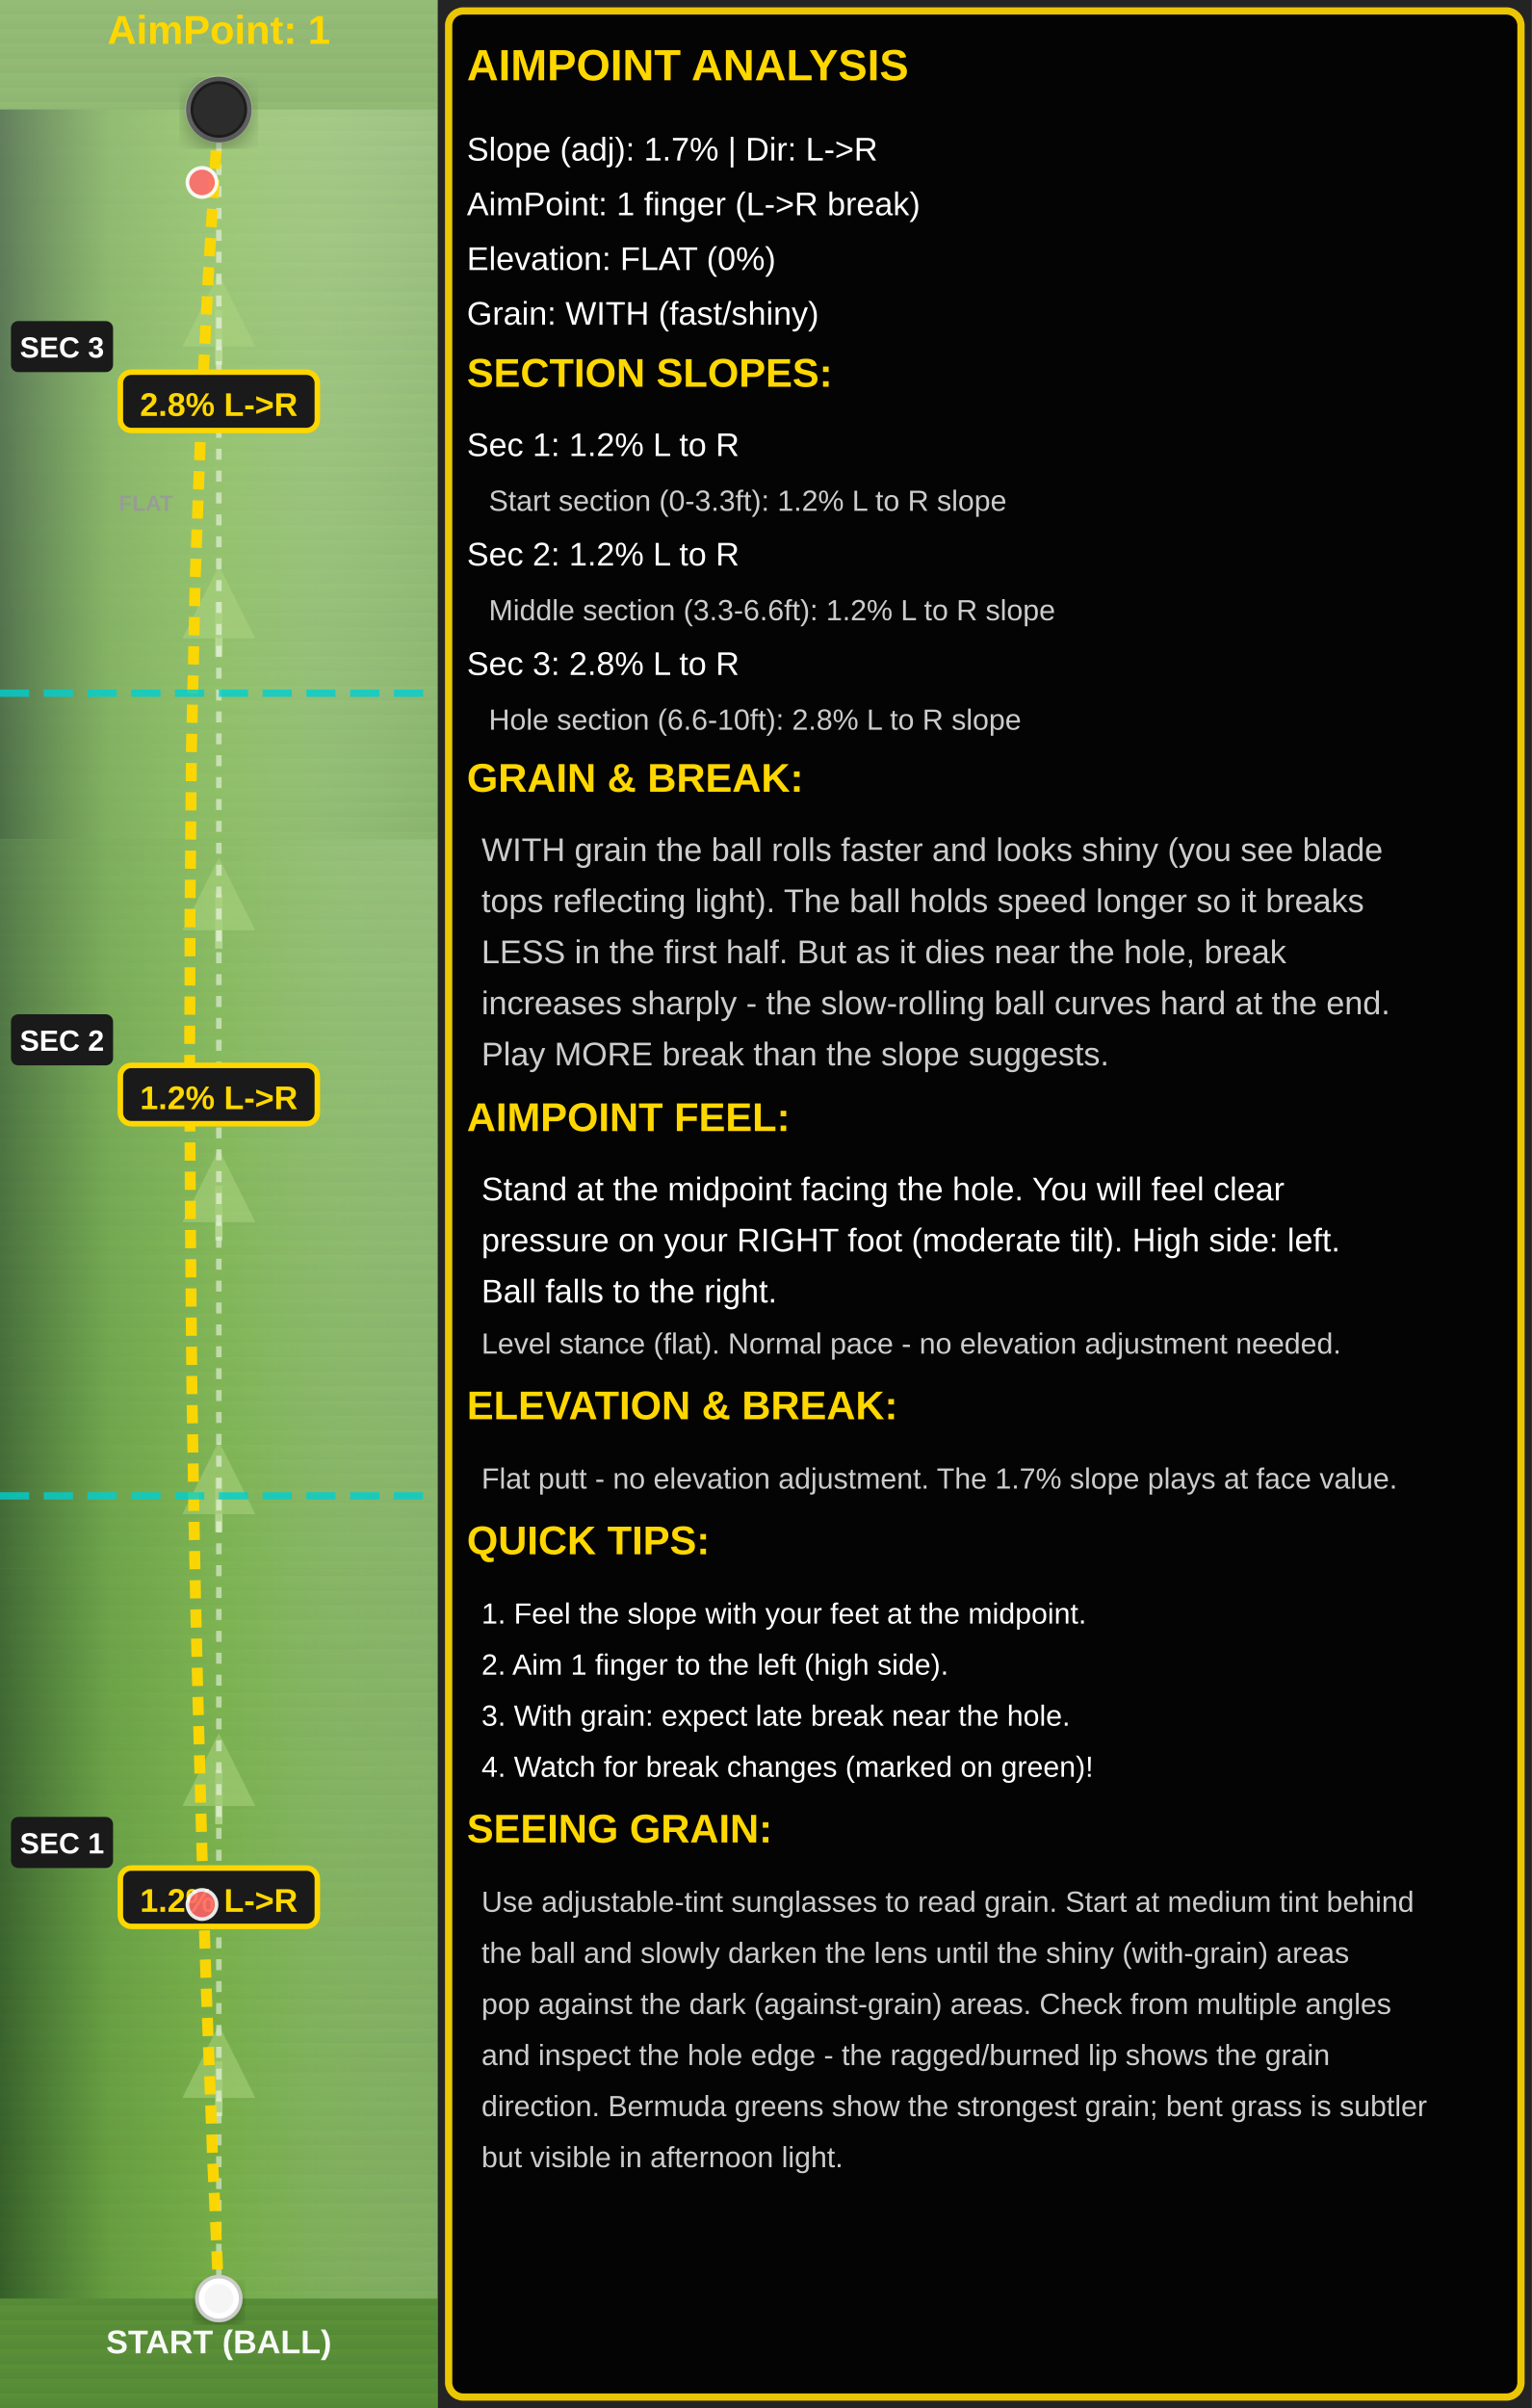
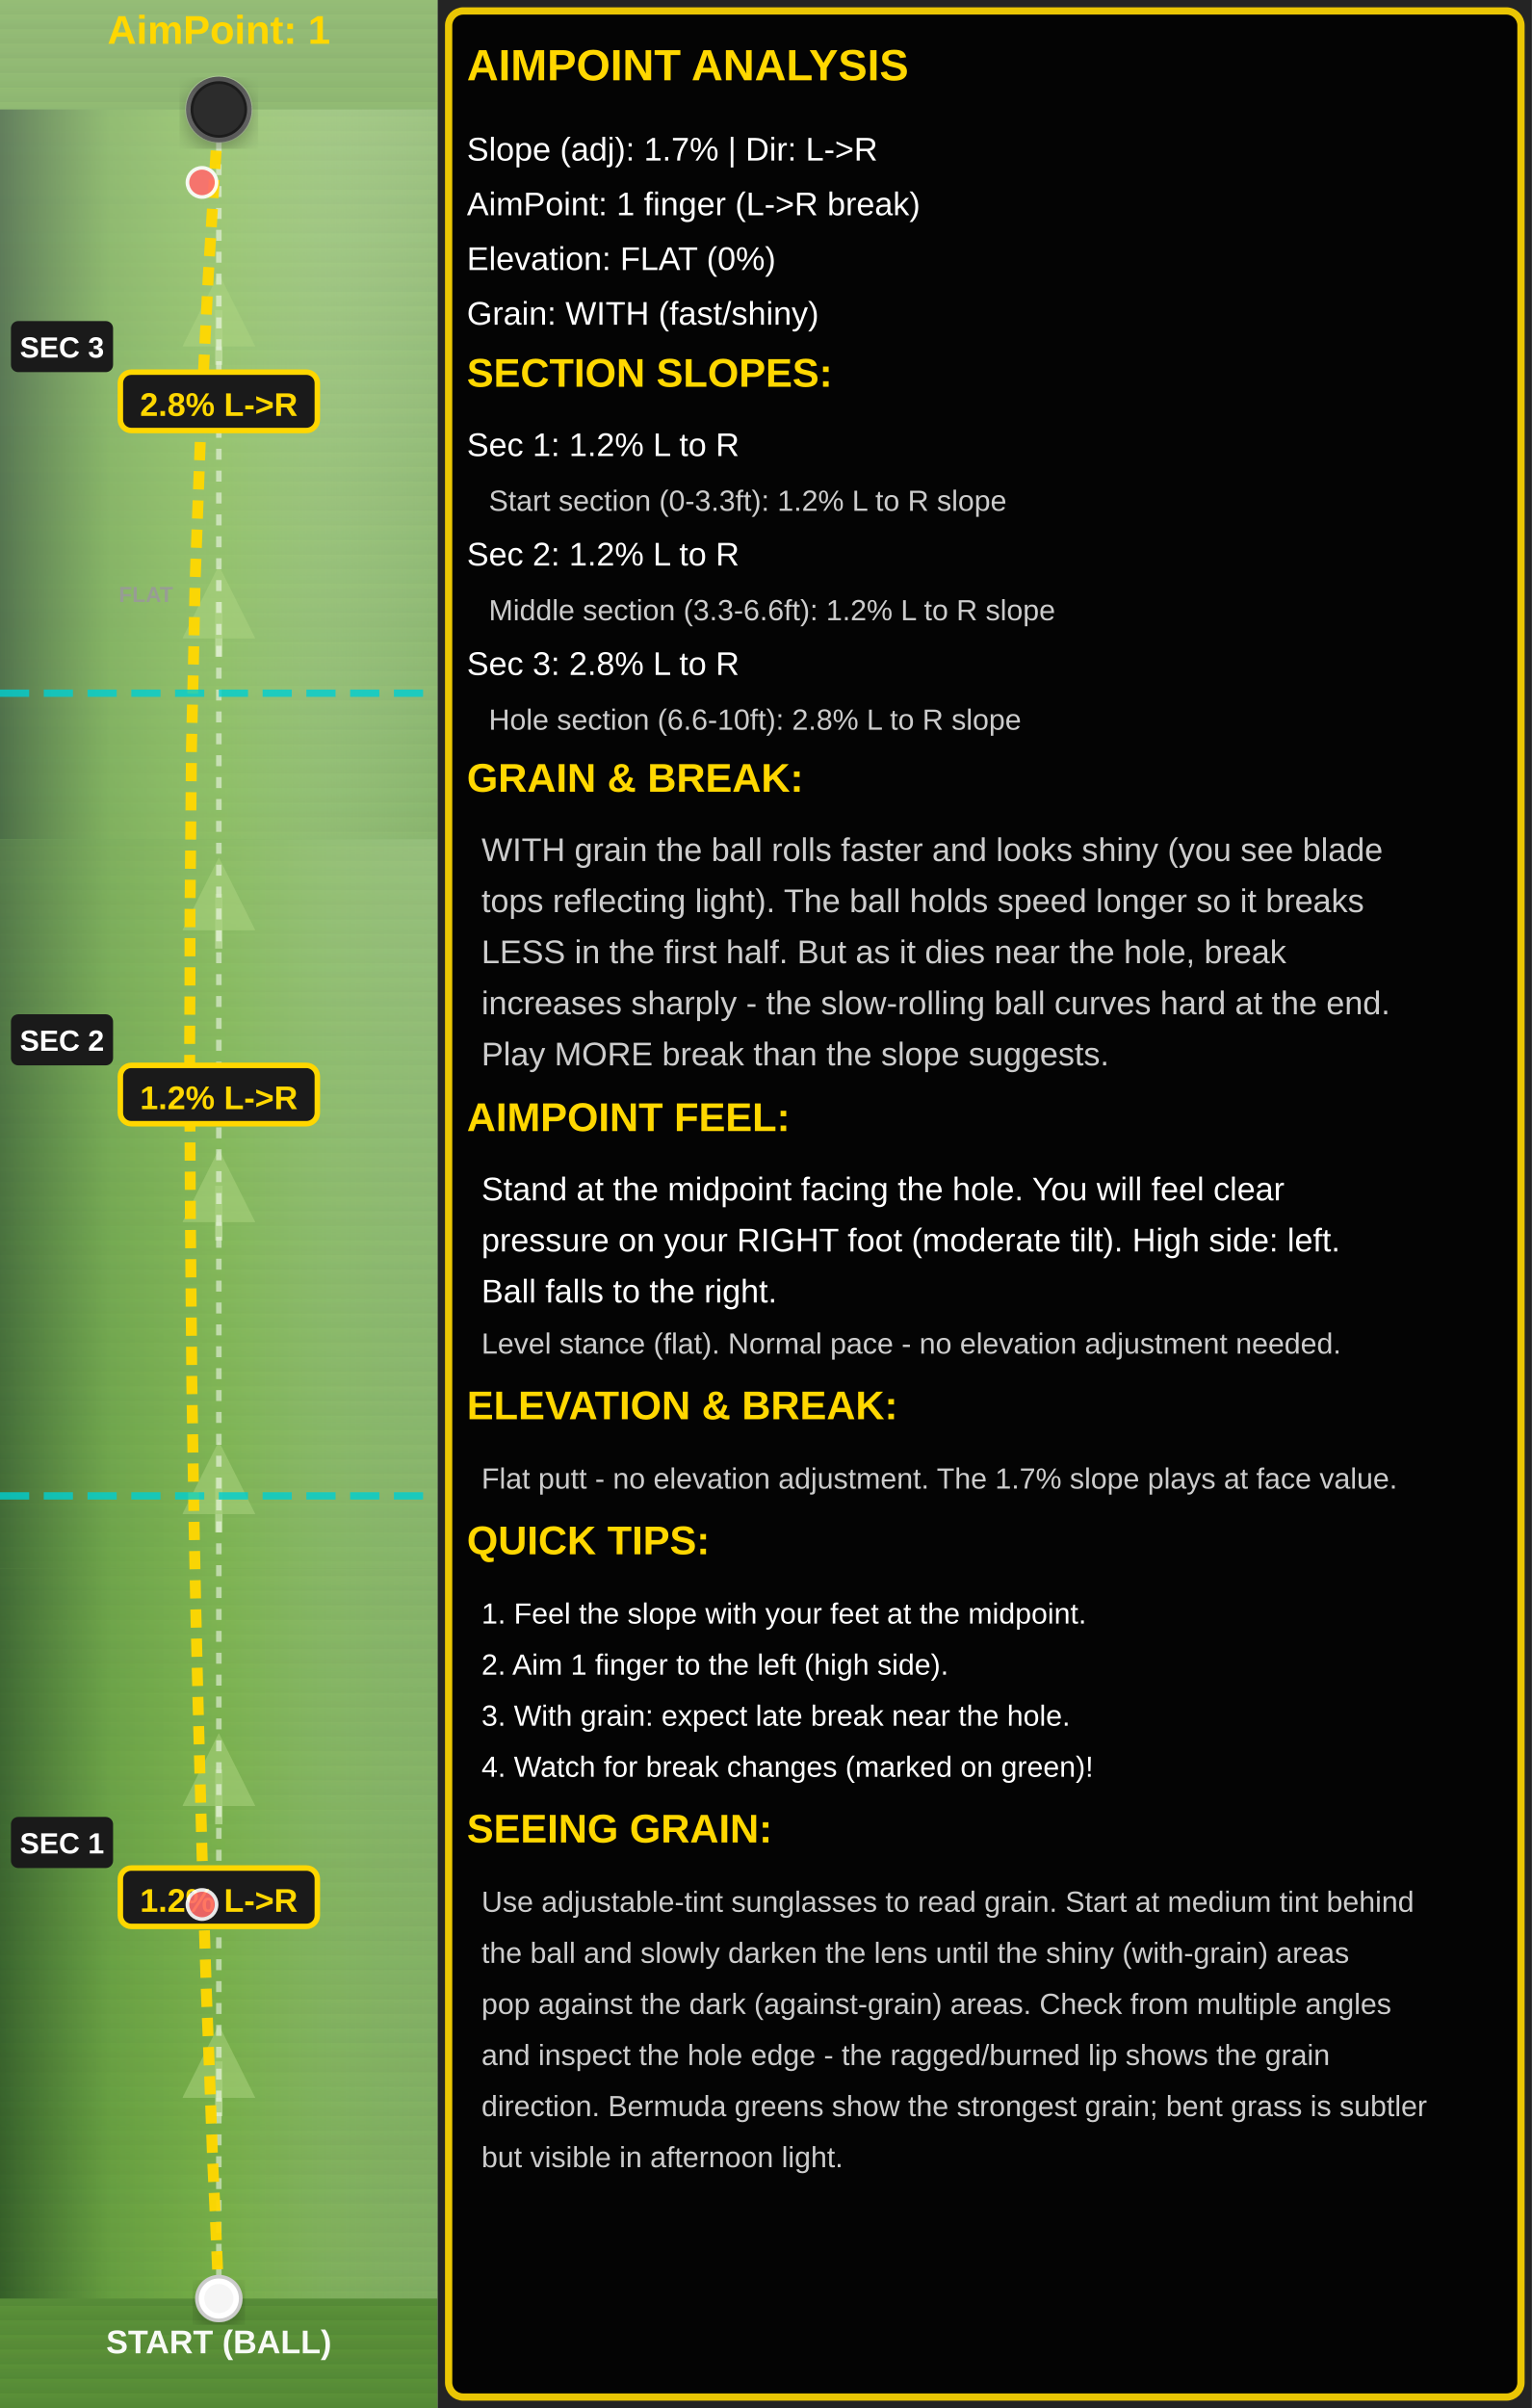
<svg xmlns="http://www.w3.org/2000/svg" width="420" height="660">
  <defs>
    <linearGradient id="baseGreen" x1="0%" y1="0%" x2="0%" y2="100%">
      <stop offset="0%" style="stop-color:#689F38;stop-opacity:1" />
      <stop offset="50%" style="stop-color:#558B2F;stop-opacity:1" />
      <stop offset="100%" style="stop-color:#4A7C27;stop-opacity:1" />
    </linearGradient>
    <linearGradient id="grainGradient" x1="0%" y1="0%" x2="0%" y2="100%">
      <stop offset="0%" style="stop-color:#E8F5E9;stop-opacity:0.6" />
      <stop offset="30%" style="stop-color:#C8E6C9;stop-opacity:0.5" />
      <stop offset="60%" style="stop-color:#A5D6A7;stop-opacity:0.35" />
      <stop offset="100%" style="stop-color:#81C784;stop-opacity:0.2" />
    </linearGradient>
    <linearGradient id="elevationGradient" x1="0%" y1="0%" x2="0%" y2="100%">
      <stop offset="0%" style="stop-color:#689F38;stop-opacity:0.15" />
      <stop offset="100%" style="stop-color:#689F38;stop-opacity:0.15" />
    </linearGradient>
    <linearGradient id="breakGradientSec1" x1="0%" y1="0%" x2="100%" y2="0%">
      <stop offset="0%" style="stop-color:#1B3D14;stop-opacity:0.748" />
      <stop offset="25%" style="stop-color:#689F38;stop-opacity:0.658" />
      <stop offset="50%" style="stop-color:#8BC34A;stop-opacity:0.569" />
      <stop offset="75%" style="stop-color:#AED581;stop-opacity:0.479" />
      <stop offset="100%" style="stop-color:#C5E1A5;stop-opacity:0.389" />
    </linearGradient>
    <linearGradient id="breakGradientSec2" x1="0%" y1="0%" x2="100%" y2="0%">
      <stop offset="0%" style="stop-color:#1B3D14;stop-opacity:0.748" />
      <stop offset="25%" style="stop-color:#689F38;stop-opacity:0.658" />
      <stop offset="50%" style="stop-color:#8BC34A;stop-opacity:0.569" />
      <stop offset="75%" style="stop-color:#AED581;stop-opacity:0.479" />
      <stop offset="100%" style="stop-color:#C5E1A5;stop-opacity:0.389" />
    </linearGradient>
    <linearGradient id="breakGradientSec3" x1="0%" y1="0%" x2="100%" y2="0%">
      <stop offset="0%" style="stop-color:#1B3D14;stop-opacity:0.972" />
      <stop offset="25%" style="stop-color:#689F38;stop-opacity:0.784" />
      <stop offset="50%" style="stop-color:#8BC34A;stop-opacity:0.597" />
      <stop offset="75%" style="stop-color:#AED581;stop-opacity:0.409" />
      <stop offset="100%" style="stop-color:#C5E1A5;stop-opacity:0.221" />
    </linearGradient>
    <linearGradient id="holeGrainGradient" x1="50%" y1="0%" x2="50%" y2="100%">
      <stop offset="0%" style="stop-color:#FFFFFF;stop-opacity:0.3" />
      <stop offset="50%" style="stop-color:#CCCCCC;stop-opacity:0.5" />
      <stop offset="100%" style="stop-color:#999999;stop-opacity:0.6" />
    </linearGradient>
    <filter id="shadow">
      <feDropShadow dx="0" dy="2" stdDeviation="3" flood-opacity="0.3" />
    </filter>
    <marker id="arrowhead-grain" markerWidth="10" markerHeight="10" refX="5" refY="5" orient="auto">
      <polygon points="0,0 10,5 0,10" fill="#AED581" opacity="0.7" />
    </marker>
    <marker id="arrowhead-elev-up" markerWidth="8" markerHeight="8" refX="4" refY="8" orient="0">
      <polygon points="4,0 8,8 0,8" fill="#FFA726" opacity="0.85" />
    </marker>
    <marker id="arrowhead-elev-down" markerWidth="8" markerHeight="8" refX="4" refY="0" orient="0">
      <polygon points="0,0 8,0 4,8" fill="#4FC3F7" opacity="0.85" />
    </marker>
    <pattern id="grassTexture" x="0" y="0" width="4" height="4" patternUnits="userSpaceOnUse">
      <rect width="4" height="4" fill="url(#baseGreen)" opacity="0.95" />
      <line x1="0" y1="2" x2="4" y2="2" stroke="#5A9B3F" stroke-width="0.5" opacity="0.3" />
    </pattern>
  </defs>
  <rect width="120" height="660" fill="url(#baseGreen)" />
  <rect width="120" height="660" fill="url(#grassTexture)" opacity="0.3" />
  <rect width="120" height="660" fill="url(#elevationGradient)" opacity="0.7" />
  <rect x="0" y="430.0" width="120" height="200.0" fill="url(#breakGradientSec1)" opacity="1.0" />
  <rect x="0" y="230.0" width="120" height="200.0" fill="url(#breakGradientSec2)" opacity="1.0" />
  <rect x="0" y="30" width="120" height="200.0" fill="url(#breakGradientSec3)" opacity="1.0" />
  <rect width="120" height="660" fill="url(#grainGradient)" opacity="0.6" />
  <line x1="60.0" y1="100" x2="60.0" y2="85" stroke="#C5E1A5" stroke-width="2" opacity="0.7" marker-end="url(#arrowhead-grain)" />
  <line x1="60.0" y1="180" x2="60.0" y2="165" stroke="#C5E1A5" stroke-width="2" opacity="0.7" marker-end="url(#arrowhead-grain)" />
  <line x1="60.0" y1="260" x2="60.0" y2="245" stroke="#C5E1A5" stroke-width="2" opacity="0.7" marker-end="url(#arrowhead-grain)" />
  <line x1="60.0" y1="340" x2="60.0" y2="325" stroke="#C5E1A5" stroke-width="2" opacity="0.7" marker-end="url(#arrowhead-grain)" />
  <line x1="60.0" y1="420" x2="60.0" y2="405" stroke="#C5E1A5" stroke-width="2" opacity="0.7" marker-end="url(#arrowhead-grain)" />
  <line x1="60.0" y1="500" x2="60.0" y2="485" stroke="#C5E1A5" stroke-width="2" opacity="0.7" marker-end="url(#arrowhead-grain)" />
  <line x1="60.0" y1="580" x2="60.0" y2="565" stroke="#C5E1A5" stroke-width="2" opacity="0.7" marker-end="url(#arrowhead-grain)" />
-   <text x="40.0" y="140" font-family="Arial, sans-serif" font-size="6" fill="#999999" text-anchor="middle" font-weight="bold" opacity="0.9">FLAT</text>
+   <text x="40.0" y="165" font-family="Arial, sans-serif" font-size="6" fill="#999999" text-anchor="middle" font-weight="bold" opacity="0.9">FLAT</text>
  <line x1="60.0" y1="630" x2="60.0" y2="30.0" stroke="#FFFFFF" stroke-width="1.5" stroke-dasharray="3,3" opacity="0.5" />
  <path d="M 60.0 630.0 C 59.5 617.5, 58.9 604.6, 58.3 592.0 C 57.8 577.0, 57.2 561.5, 56.6 546.5 C 56.2 533.9, 55.8 521.0, 55.4 508.5 C 55.0 493.4, 54.6 477.9, 54.2 462.9 C 53.8 447.9, 53.5 432.4, 53.2 417.3 C 53.0 404.8, 52.8 391.9, 52.6 379.4 C 52.5 364.3, 52.3 348.8, 52.2 333.8 C 52.1 318.8, 52.1 303.3, 52.0 288.2 C 52.1 275.7, 52.1 262.8, 52.1 250.3 C 52.2 235.2, 52.4 219.7, 52.5 204.7 C 52.9 189.6, 53.2 174.2, 53.5 159.1 C 54.0 146.6, 54.4 133.7, 54.9 121.1 C 55.6 106.1, 56.3 90.6, 57.1 75.6 C 58.0 60.5, 59.0 45.0, 60.0 30.0" stroke="#FFD700" stroke-width="3" fill="none" stroke-dasharray="5,3" opacity="0.95" />
  <line x1="0" y1="410.0" x2="120" y2="410.0" stroke="#00CED1" stroke-width="2" opacity="0.8" stroke-dasharray="8,4" />
  <line x1="0" y1="190.0" x2="120" y2="190.0" stroke="#00CED1" stroke-width="2" opacity="0.8" stroke-dasharray="8,4" />
  <rect x="3" y="498.0" width="28" height="14" fill="#1A1A1A" rx="2" />
  <text x="17" y="508.0" font-family="Arial, sans-serif" font-size="8" fill="#FFFFFF" text-anchor="middle" font-weight="bold">SEC 1</text>
  <rect x="33.0" y="512.0" width="54" height="16" fill="#1A1A1A" rx="3" stroke="#FFD700" stroke-width="1.5" />
  <text x="60.0" y="524.0" font-family="Arial, sans-serif" font-size="9" fill="#FFD700" text-anchor="middle" font-weight="bold">1.2% L-&gt;R</text>
  <rect x="3" y="278.0" width="28" height="14" fill="#1A1A1A" rx="2" />
  <text x="17" y="288.0" font-family="Arial, sans-serif" font-size="8" fill="#FFFFFF" text-anchor="middle" font-weight="bold">SEC 2</text>
  <rect x="33.0" y="292.0" width="54" height="16" fill="#1A1A1A" rx="3" stroke="#FFD700" stroke-width="1.5" />
  <text x="60.0" y="304.0" font-family="Arial, sans-serif" font-size="9" fill="#FFD700" text-anchor="middle" font-weight="bold">1.2% L-&gt;R</text>
  <rect x="3" y="88.0" width="28" height="14" fill="#1A1A1A" rx="2" />
  <text x="17" y="98.0" font-family="Arial, sans-serif" font-size="8" fill="#FFFFFF" text-anchor="middle" font-weight="bold">SEC 3</text>
  <rect x="33.0" y="102.0" width="54" height="16" fill="#1A1A1A" rx="3" stroke="#FFD700" stroke-width="1.5" />
  <text x="60.0" y="114.0" font-family="Arial, sans-serif" font-size="9" fill="#FFD700" text-anchor="middle" font-weight="bold">2.8% L-&gt;R</text>
  <circle cx="55.385" cy="522" r="4" fill="#FF6B6B" opacity="0.9" stroke="#FFFFFF" stroke-width="1" />
  <circle cx="55.385" cy="50" r="4" fill="#FF6B6B" opacity="0.9" stroke="#FFFFFF" stroke-width="1" />
  <text x="60.0" y="12" font-family="Arial, sans-serif" font-size="11" fill="#FFD700" text-anchor="middle" font-weight="bold">AimPoint: 1</text>
  <circle cx="60.0" cy="30.0" r="9" fill="#1A1A1A" filter="url(#shadow)" />
  <circle cx="60.0" cy="30.0" r="7" fill="#2C2C2C" />
  <circle cx="60.0" cy="30.0" r="8.5" fill="none" stroke="url(#holeGrainGradient)" stroke-width="1.5" opacity="0.8" />
  <circle cx="60.0" cy="630" r="6" fill="#FFFFFF" stroke="#CCCCCC" stroke-width="1" filter="url(#shadow)" />
  <circle cx="60.0" cy="630" r="4" fill="#F5F5F5" />
  <text x="60.0" y="645" font-family="Arial, sans-serif" font-size="9" fill="#FFFFFF" text-anchor="middle" font-weight="bold" opacity="0.95">START (BALL)</text>
  <rect x="120" y="0" width="300" height="660" fill="#1A1A1A" opacity="0.95" />
  <rect x="123" y="3" width="294" height="654" fill="#000000" opacity="0.9" rx="4" stroke="#FFD700" stroke-width="2" />
  <text x="128" y="22" font-family="Arial, sans-serif" font-size="12" fill="#FFD700" font-weight="bold">AIMPOINT ANALYSIS</text>
  <text x="128" y="44" font-family="Arial, sans-serif" font-size="9" fill="#FFFFFF">Slope (adj): 1.7%  |  Dir: L-&gt;R</text>
  <text x="128" y="59" font-family="Arial, sans-serif" font-size="9" fill="#FFFFFF">AimPoint: 1 finger (L-&gt;R break)</text>
  <text x="128" y="74" font-family="Arial, sans-serif" font-size="9" fill="#FFFFFF">Elevation: FLAT (0%)</text>
  <text x="128" y="89" font-family="Arial, sans-serif" font-size="9" fill="#FFFFFF">Grain: WITH (fast/shiny)</text>
  <text x="128" y="106" font-family="Arial, sans-serif" font-size="11" fill="#FFD700" font-weight="bold">SECTION SLOPES:</text>
  <text x="128" y="125" font-family="Arial, sans-serif" font-size="9" fill="#FFFFFF">Sec 1: 1.2% L to R</text>
  <text x="134" y="140" font-family="Arial, sans-serif" font-size="8" fill="#CCCCCC">Start section (0-3.3ft): 1.2% L to R slope</text>
  <text x="128" y="155" font-family="Arial, sans-serif" font-size="9" fill="#FFFFFF">Sec 2: 1.2% L to R</text>
  <text x="134" y="170" font-family="Arial, sans-serif" font-size="8" fill="#CCCCCC">Middle section (3.3-6.6ft): 1.2% L to R slope</text>
  <text x="128" y="185" font-family="Arial, sans-serif" font-size="9" fill="#FFFFFF">Sec 3: 2.8% L to R</text>
  <text x="134" y="200" font-family="Arial, sans-serif" font-size="8" fill="#CCCCCC">Hole section (6.6-10ft): 2.8% L to R slope</text>
  <text x="128" y="217" font-family="Arial, sans-serif" font-size="11" fill="#FFD700" font-weight="bold">GRAIN &amp; BREAK:</text>
  <text x="132" y="236" font-family="Arial, sans-serif" font-size="9" fill="#CCCCCC">WITH grain the ball rolls faster and looks shiny (you see blade</text>
  <text x="132" y="250" font-family="Arial, sans-serif" font-size="9" fill="#CCCCCC">tops reflecting light). The ball holds speed longer so it breaks</text>
  <text x="132" y="264" font-family="Arial, sans-serif" font-size="9" fill="#CCCCCC">LESS in the first half. But as it dies near the hole, break</text>
  <text x="132" y="278" font-family="Arial, sans-serif" font-size="9" fill="#CCCCCC">increases sharply - the slow-rolling ball curves hard at the end.</text>
  <text x="132" y="292" font-family="Arial, sans-serif" font-size="9" fill="#CCCCCC">Play MORE break than the slope suggests.</text>
  <text x="128" y="310" font-family="Arial, sans-serif" font-size="11" fill="#FFD700" font-weight="bold">AIMPOINT FEEL:</text>
  <text x="132" y="329" font-family="Arial, sans-serif" font-size="9" fill="#FFFFFF">Stand at the midpoint facing the hole. You will feel clear</text>
  <text x="132" y="343" font-family="Arial, sans-serif" font-size="9" fill="#FFFFFF">pressure on your RIGHT foot (moderate tilt). High side: left.</text>
  <text x="132" y="357" font-family="Arial, sans-serif" font-size="9" fill="#FFFFFF">Ball falls to the right.</text>
  <text x="132" y="371" font-family="Arial, sans-serif" font-size="8" fill="#CCCCCC">Level stance (flat). Normal pace - no elevation adjustment needed.</text>
  <text x="128" y="389" font-family="Arial, sans-serif" font-size="11" fill="#FFD700" font-weight="bold">ELEVATION &amp; BREAK:</text>
  <text x="132" y="408" font-family="Arial, sans-serif" font-size="8" fill="#CCCCCC">Flat putt - no elevation adjustment. The 1.7% slope plays at face value.</text>
  <text x="128" y="426" font-family="Arial, sans-serif" font-size="11" fill="#FFD700" font-weight="bold">QUICK TIPS:</text>
  <text x="132" y="445" font-family="Arial, sans-serif" font-size="8" fill="#FFFFFF">1. Feel the slope with your feet at the midpoint.</text>
  <text x="132" y="459" font-family="Arial, sans-serif" font-size="8" fill="#FFFFFF">2. Aim 1 finger to the left (high side).</text>
  <text x="132" y="473" font-family="Arial, sans-serif" font-size="8" fill="#FFFFFF">3. With grain: expect late break near the hole.</text>
  <text x="132" y="487" font-family="Arial, sans-serif" font-size="8" fill="#FFFFFF">4. Watch for break changes (marked on green)!</text>
  <text x="128" y="505" font-family="Arial, sans-serif" font-size="11" fill="#FFD700" font-weight="bold">SEEING GRAIN:</text>
  <text x="132" y="524" font-family="Arial, sans-serif" font-size="8" fill="#CCCCCC">Use adjustable-tint sunglasses to read grain. Start at medium tint behind</text>
  <text x="132" y="538" font-family="Arial, sans-serif" font-size="8" fill="#CCCCCC">the ball and slowly darken the lens until the shiny (with-grain) areas</text>
  <text x="132" y="552" font-family="Arial, sans-serif" font-size="8" fill="#CCCCCC">pop against the dark (against-grain) areas. Check from multiple angles</text>
  <text x="132" y="566" font-family="Arial, sans-serif" font-size="8" fill="#CCCCCC">and inspect the hole edge - the ragged/burned lip shows the grain</text>
  <text x="132" y="580" font-family="Arial, sans-serif" font-size="8" fill="#CCCCCC">direction. Bermuda greens show the strongest grain; bent grass is subtler</text>
  <text x="132" y="594" font-family="Arial, sans-serif" font-size="8" fill="#CCCCCC">but visible in afternoon light.</text>
</svg>
